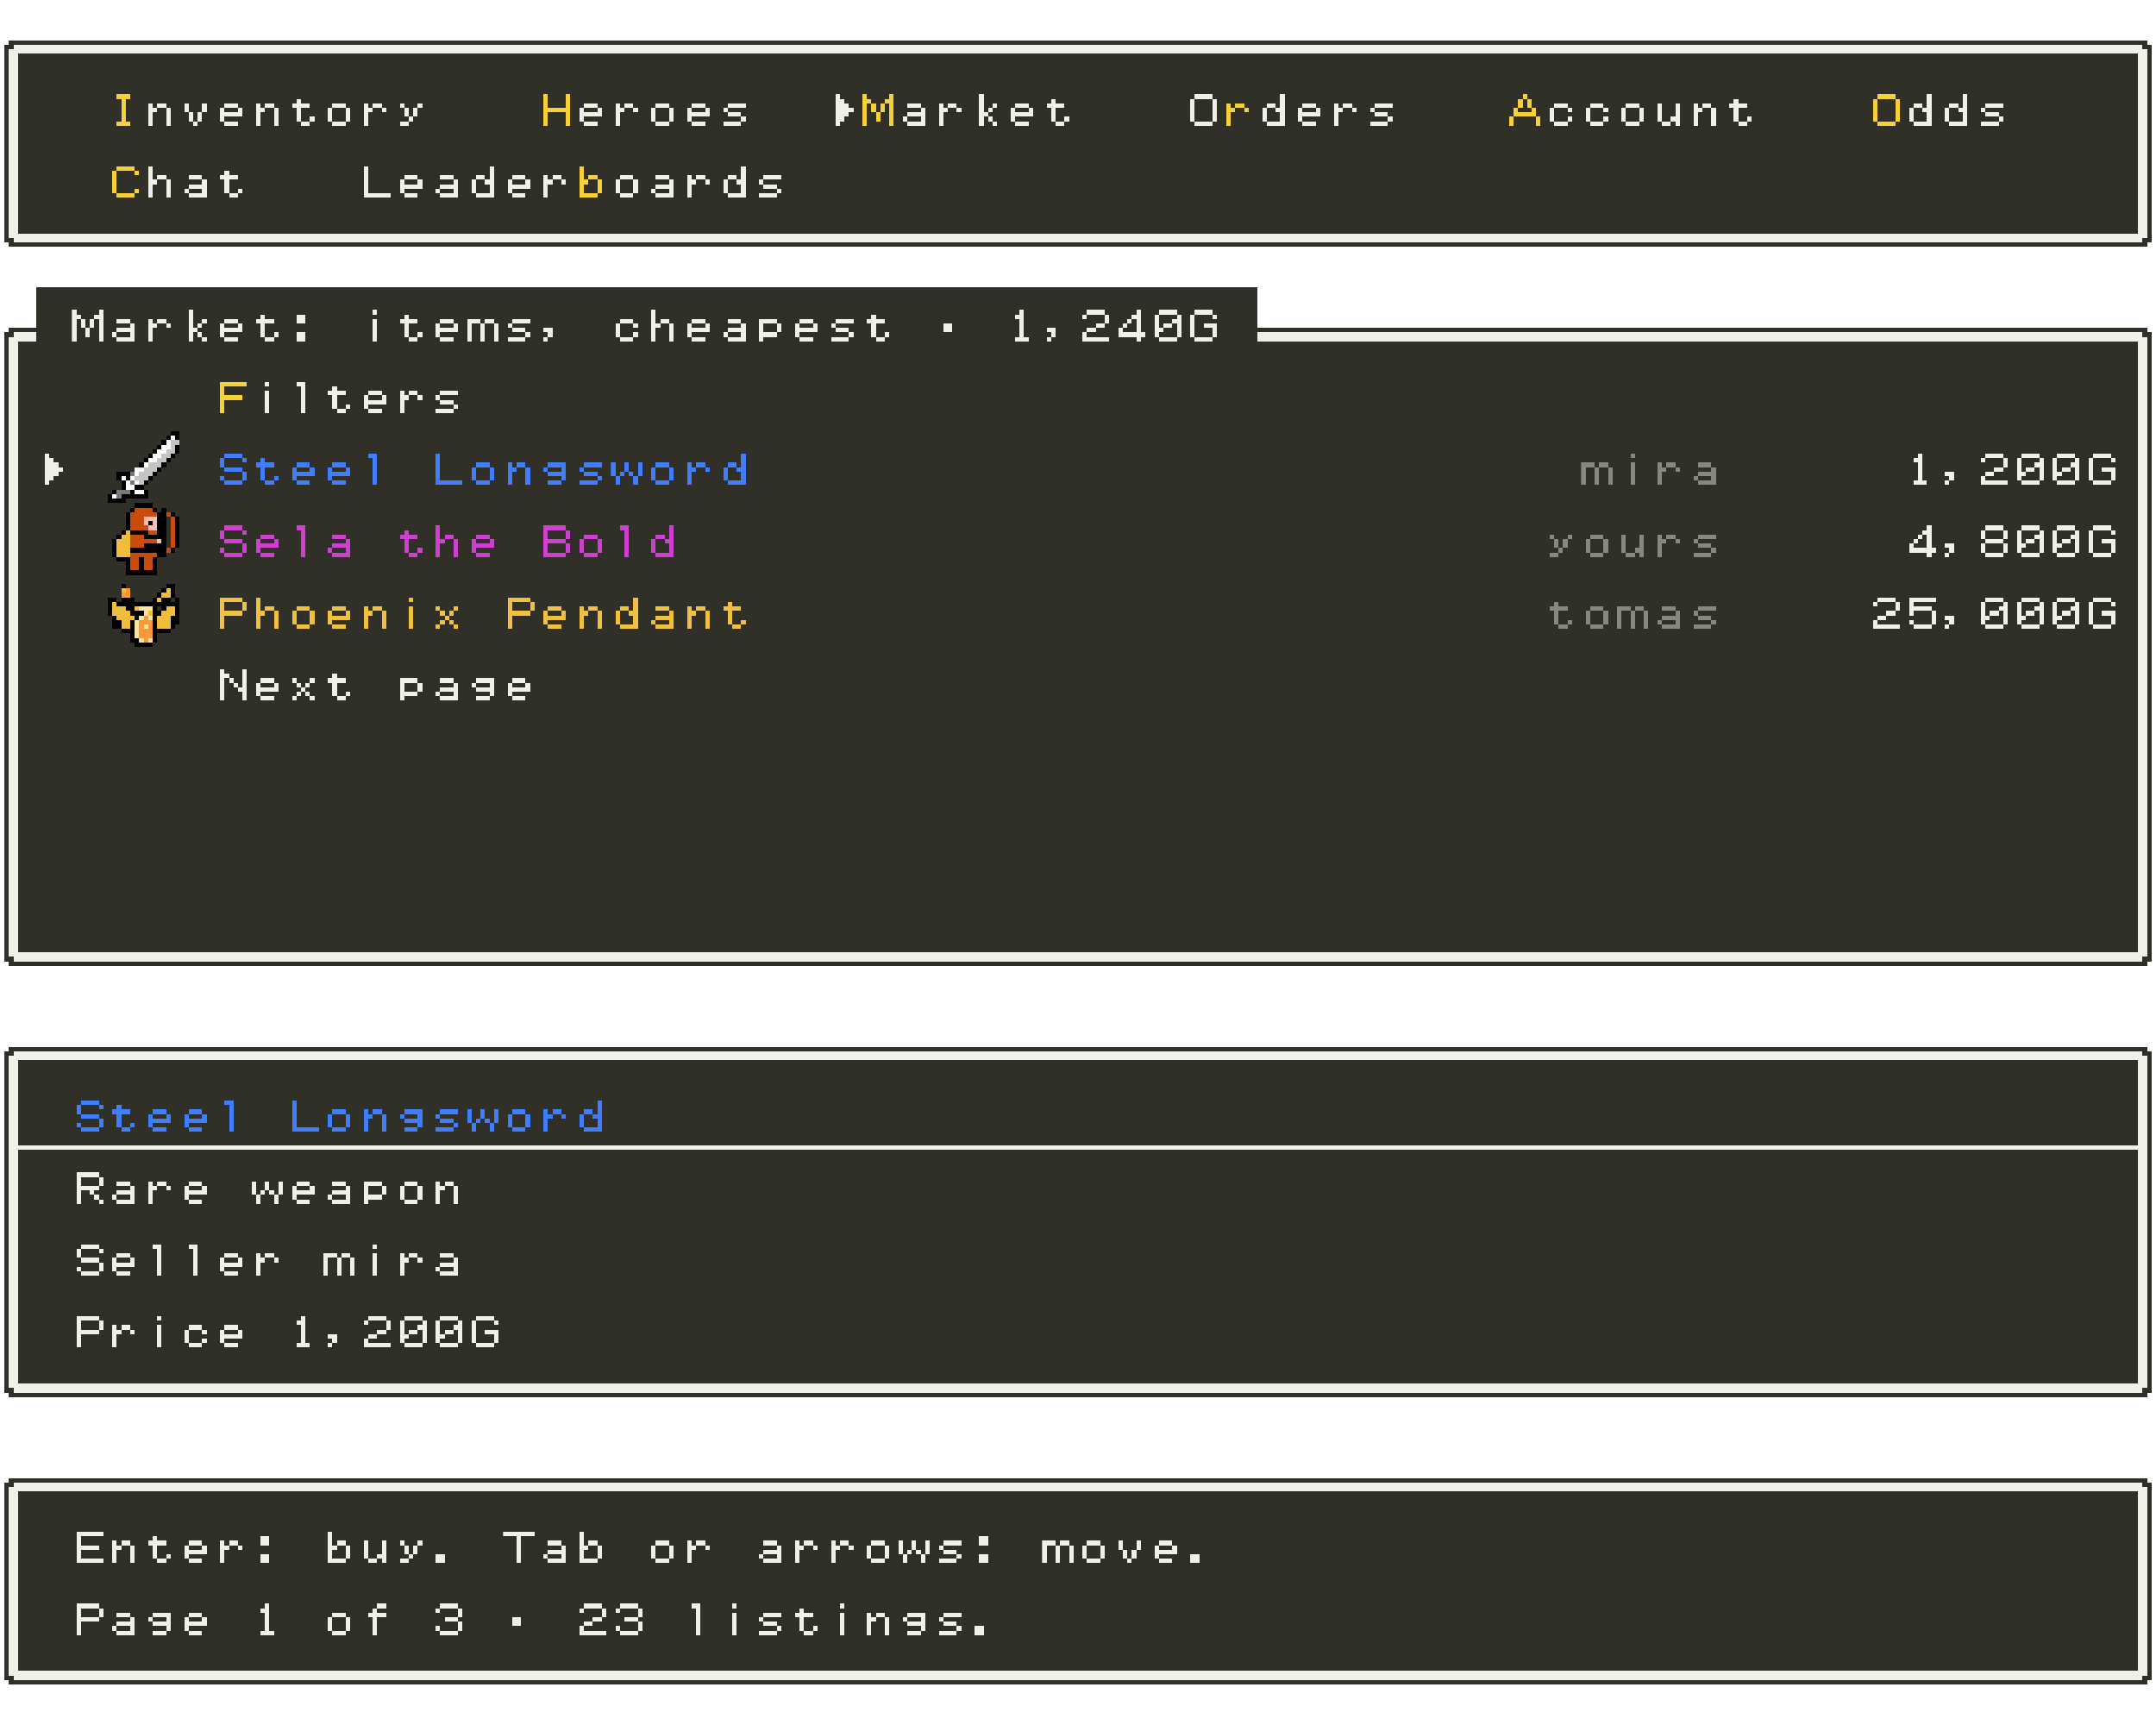
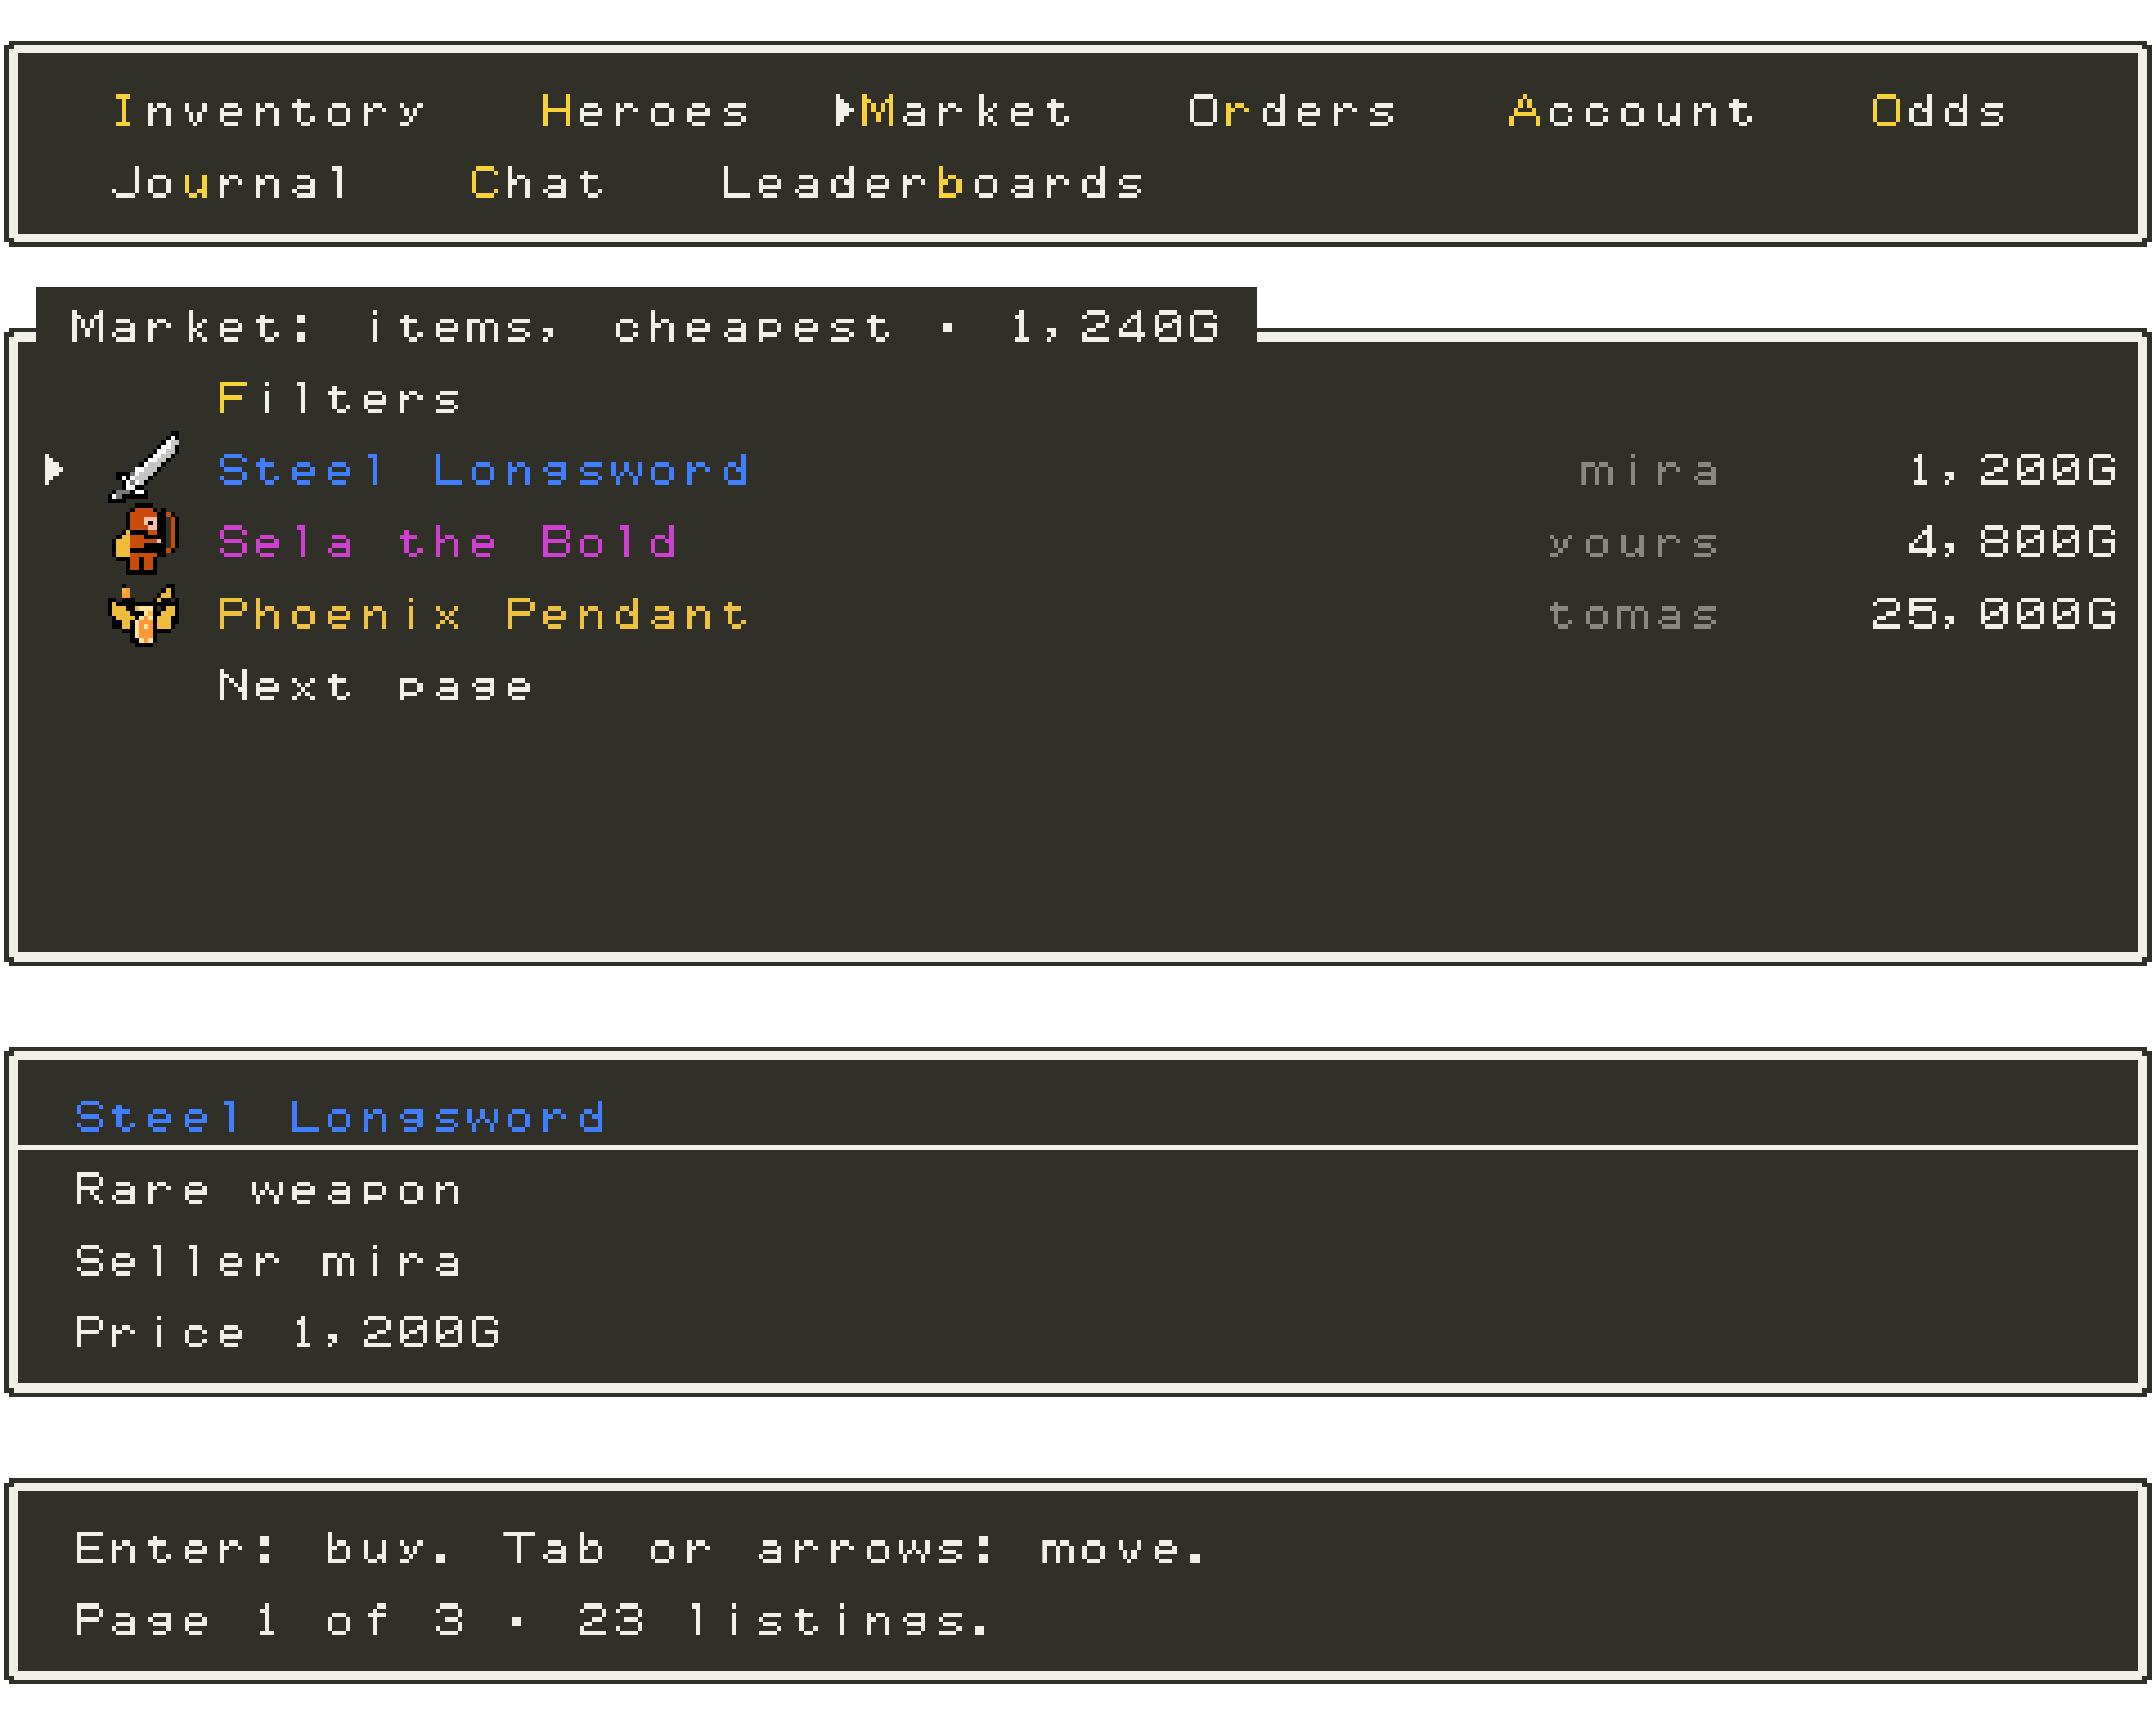
<svg xmlns="http://www.w3.org/2000/svg" viewBox="0 0 480 384" width="480" height="384" shape-rendering="crispEdges">
  <defs>
    <symbol id="g0">
      <path d="M2 5h3v1h-3zM3 6h1v1h-1zM3 7h1v1h-1zM3 8h1v1h-1zM3 9h1v1h-1zM3 10h1v1h-1zM2 11h3v1h-3z" />
    </symbol>
    <symbol id="g1">
      <path d="M1 7h1v1h-1zM3 7h2v1h-2zM1 8h2v1h-2zM5 8h1v1h-1zM1 9h1v1h-1zM5 9h1v1h-1zM1 10h1v1h-1zM5 10h1v1h-1zM1 11h1v1h-1zM5 11h1v1h-1z" />
    </symbol>
    <symbol id="g2">
      <path d="M1 7h1v1h-1zM5 7h1v1h-1zM1 8h1v1h-1zM5 8h1v1h-1zM2 9h1v1h-1zM4 9h1v1h-1zM2 10h1v1h-1zM4 10h1v1h-1zM3 11h1v1h-1z" />
    </symbol>
    <symbol id="g3">
      <path d="M2 7h3v1h-3zM1 8h1v1h-1zM5 8h1v1h-1zM1 9h5v1h-5zM1 10h1v1h-1zM2 11h3v1h-3z" />
    </symbol>
    <symbol id="g4">
      <path d="M2 6h1v1h-1zM1 7h4v1h-4zM2 8h1v1h-1zM2 9h1v1h-1zM2 10h1v1h-1zM5 10h1v1h-1zM3 11h2v1h-2z" />
    </symbol>
    <symbol id="g5">
      <path d="M2 7h3v1h-3zM1 8h1v1h-1zM5 8h1v1h-1zM1 9h1v1h-1zM5 9h1v1h-1zM1 10h1v1h-1zM5 10h1v1h-1zM2 11h3v1h-3z" />
    </symbol>
    <symbol id="g6">
      <path d="M1 7h1v1h-1zM3 7h2v1h-2zM1 8h2v1h-2zM5 8h1v1h-1zM1 9h1v1h-1zM1 10h1v1h-1zM1 11h1v1h-1z" />
    </symbol>
    <symbol id="g7">
      <path d="M1 7h1v1h-1zM5 7h1v1h-1zM2 8h1v1h-1zM4 8h1v1h-1zM2 9h1v1h-1zM4 9h1v1h-1zM3 10h1v1h-1zM1 11h2v1h-2z" />
    </symbol>
    <symbol id="g8">
      <path d="M1 5h1v1h-1zM6 5h1v1h-1zM1 6h1v1h-1zM6 6h1v1h-1zM1 7h1v1h-1zM6 7h1v1h-1zM1 8h6v1h-6zM1 9h1v1h-1zM6 9h1v1h-1zM1 10h1v1h-1zM6 10h1v1h-1zM1 11h1v1h-1zM6 11h1v1h-1z" />
    </symbol>
    <symbol id="g9">
      <path d="M2 7h4v1h-4zM1 8h1v1h-1zM2 9h3v1h-3zM5 10h1v1h-1zM1 11h4v1h-4z" />
    </symbol>
    <symbol id="g10">
      <path d="M2 5h1v1h-1zM2 6h2v1h-2zM2 7h3v1h-3zM2 8h4v1h-4zM2 9h3v1h-3zM2 10h2v1h-2zM2 11h1v1h-1z" />
    </symbol>
    <symbol id="g11">
      <path d="M0 5h1v1h-1zM6 5h1v1h-1zM0 6h2v1h-2zM5 6h2v1h-2zM0 7h1v1h-1zM2 7h1v1h-1zM4 7h1v1h-1zM6 7h1v1h-1zM0 8h1v1h-1zM2 8h1v1h-1zM4 8h1v1h-1zM6 8h1v1h-1zM0 9h1v1h-1zM3 9h1v1h-1zM6 9h1v1h-1zM0 10h1v1h-1zM3 10h1v1h-1zM6 10h1v1h-1zM0 11h1v1h-1zM6 11h1v1h-1z" />
    </symbol>
    <symbol id="g12">
      <path d="M2 7h3v1h-3zM5 8h1v1h-1zM2 9h4v1h-4zM1 10h1v1h-1zM5 10h1v1h-1zM2 11h4v1h-4z" />
    </symbol>
    <symbol id="g13">
      <path d="M2 5h1v1h-1zM2 6h1v1h-1zM2 7h1v1h-1zM5 7h1v1h-1zM2 8h1v1h-1zM4 8h1v1h-1zM2 9h2v1h-2zM2 10h1v1h-1zM4 10h1v1h-1zM2 11h1v1h-1zM5 11h1v1h-1z" />
    </symbol>
    <symbol id="g14">
      <path d="M2 5h4v1h-4zM1 6h1v1h-1zM6 6h1v1h-1zM1 7h1v1h-1zM6 7h1v1h-1zM1 8h1v1h-1zM6 8h1v1h-1zM1 9h1v1h-1zM6 9h1v1h-1zM1 10h1v1h-1zM6 10h1v1h-1zM2 11h4v1h-4z" />
    </symbol>
    <symbol id="g15">
      <path d="M5 5h1v1h-1zM5 6h1v1h-1zM2 7h2v1h-2zM5 7h1v1h-1zM1 8h1v1h-1zM4 8h2v1h-2zM1 9h1v1h-1zM5 9h1v1h-1zM1 10h1v1h-1zM5 10h1v1h-1zM2 11h4v1h-4z" />
    </symbol>
    <symbol id="g16">
      <path d="M3 5h1v1h-1zM2 6h1v1h-1zM4 6h1v1h-1zM2 7h1v1h-1zM4 7h1v1h-1zM1 8h1v1h-1zM5 8h1v1h-1zM1 9h5v1h-5zM0 10h1v1h-1zM6 10h1v1h-1zM0 11h1v1h-1zM6 11h1v1h-1z" />
    </symbol>
    <symbol id="g17">
      <path d="M2 7h3v1h-3zM1 8h1v1h-1zM5 8h1v1h-1zM1 9h1v1h-1zM1 10h1v1h-1zM5 10h1v1h-1zM2 11h3v1h-3z" />
    </symbol>
    <symbol id="g18">
      <path d="M1 7h1v1h-1zM5 7h1v1h-1zM1 8h1v1h-1zM5 8h1v1h-1zM1 9h1v1h-1zM5 9h1v1h-1zM1 10h1v1h-1zM4 10h2v1h-2zM2 11h2v1h-2zM5 11h1v1h-1z" />
    </symbol>
    <symbol id="g19">
+       <path d="M6 5h1v1h-1zM6 6h1v1h-1zM6 7h1v1h-1zM6 8h1v1h-1zM6 9h1v1h-1zM1 10h1v1h-1zM6 10h1v1h-1zM2 11h4v1h-4z" />
+     </symbol>
+     <symbol id="g20">
+       <path d="M2 5h2v1h-2zM3 6h1v1h-1zM3 7h1v1h-1zM3 8h1v1h-1zM3 9h1v1h-1zM3 10h1v1h-1zM3 11h1v1h-1z" />
+     </symbol>
+     <symbol id="g21">
      <path d="M2 5h4v1h-4zM1 6h1v1h-1zM6 6h1v1h-1zM1 7h1v1h-1zM1 8h1v1h-1zM1 9h1v1h-1zM1 10h1v1h-1zM6 10h1v1h-1zM2 11h4v1h-4z" />
    </symbol>
-     <symbol id="g20">
+     <symbol id="g22">
      <path d="M1 5h1v1h-1zM1 6h1v1h-1zM1 7h1v1h-1zM3 7h2v1h-2zM1 8h2v1h-2zM5 8h1v1h-1zM1 9h1v1h-1zM5 9h1v1h-1zM1 10h1v1h-1zM5 10h1v1h-1zM1 11h1v1h-1zM5 11h1v1h-1z" />
    </symbol>
-     <symbol id="g21">
+     <symbol id="g23">
      <path d="M1 5h1v1h-1zM1 6h1v1h-1zM1 7h1v1h-1zM1 8h1v1h-1zM1 9h1v1h-1zM1 10h1v1h-1zM1 11h6v1h-6z" />
    </symbol>
-     <symbol id="g22">
+     <symbol id="g24">
      <path d="M1 5h1v1h-1zM1 6h1v1h-1zM1 7h1v1h-1zM3 7h2v1h-2zM1 8h2v1h-2zM5 8h1v1h-1zM1 9h1v1h-1zM5 9h1v1h-1zM1 10h1v1h-1zM5 10h1v1h-1zM1 11h4v1h-4z" />
    </symbol>
-     <symbol id="g23">
+     <symbol id="g25">
      <path d="M2 6h2v1h-2zM2 7h2v1h-2zM2 10h2v1h-2zM2 11h2v1h-2z" />
    </symbol>
-     <symbol id="g24">
+     <symbol id="g26">
      <path d="M3 5h1v1h-1zM3 7h1v1h-1zM3 8h1v1h-1zM3 9h1v1h-1zM3 10h1v1h-1zM3 11h1v1h-1z" />
    </symbol>
-     <symbol id="g25">
+     <symbol id="g27">
      <path d="M0 7h3v1h-3zM4 7h2v1h-2zM0 8h1v1h-1zM3 8h1v1h-1zM6 8h1v1h-1zM0 9h1v1h-1zM3 9h1v1h-1zM6 9h1v1h-1zM0 10h1v1h-1zM3 10h1v1h-1zM6 10h1v1h-1zM0 11h1v1h-1zM3 11h1v1h-1zM6 11h1v1h-1z" />
    </symbol>
-     <symbol id="g26">
+     <symbol id="g28">
      <path d="M1 9h2v1h-2zM2 10h1v1h-1zM1 11h1v1h-1z" />
    </symbol>
-     <symbol id="g27">
+     <symbol id="g29">
      <path d="M1 7h4v1h-4zM1 8h1v1h-1zM5 8h1v1h-1zM1 9h1v1h-1zM5 9h1v1h-1zM1 10h4v1h-4zM1 11h1v1h-1z" />
    </symbol>
-     <symbol id="g28">
+     <symbol id="g30">
      <path d="M2 8h2v1h-2zM2 9h2v1h-2z" />
    </symbol>
-     <symbol id="g29">
+     <symbol id="g31">
      <path d="M3 5h1v1h-1zM2 6h2v1h-2zM3 7h1v1h-1zM3 8h1v1h-1zM3 9h1v1h-1zM3 10h1v1h-1zM2 11h3v1h-3z" />
    </symbol>
-     <symbol id="g30">
+     <symbol id="g32">
      <path d="M2 5h4v1h-4zM1 6h1v1h-1zM6 6h1v1h-1zM6 7h1v1h-1zM4 8h2v1h-2zM2 9h2v1h-2zM1 10h1v1h-1zM1 11h6v1h-6z" />
    </symbol>
-     <symbol id="g31">
+     <symbol id="g33">
      <path d="M5 5h1v1h-1zM4 6h2v1h-2zM3 7h1v1h-1zM5 7h1v1h-1zM2 8h1v1h-1zM5 8h1v1h-1zM1 9h1v1h-1zM5 9h1v1h-1zM1 10h6v1h-6zM5 11h1v1h-1z" />
    </symbol>
-     <symbol id="g32">
+     <symbol id="g34">
      <path d="M2 5h4v1h-4zM1 6h1v1h-1zM6 6h1v1h-1zM1 7h1v1h-1zM5 7h2v1h-2zM1 8h1v1h-1zM3 8h2v1h-2zM6 8h1v1h-1zM1 9h2v1h-2zM6 9h1v1h-1zM1 10h1v1h-1zM6 10h1v1h-1zM2 11h4v1h-4z" />
    </symbol>
-     <symbol id="g33">
+     <symbol id="g35">
      <path d="M2 5h4v1h-4zM1 6h1v1h-1zM6 6h1v1h-1zM1 7h1v1h-1zM1 8h1v1h-1zM4 8h3v1h-3zM1 9h1v1h-1zM6 9h1v1h-1zM1 10h1v1h-1zM6 10h1v1h-1zM2 11h4v1h-4z" />
    </symbol>
-     <symbol id="g34">
+     <symbol id="g36">
      <path d="M1 5h6v1h-6zM1 6h1v1h-1zM1 7h1v1h-1zM1 8h5v1h-5zM1 9h1v1h-1zM1 10h1v1h-1zM1 11h1v1h-1z" />
    </symbol>
-     <symbol id="g35">
-       <path d="M2 5h2v1h-2zM3 6h1v1h-1zM3 7h1v1h-1zM3 8h1v1h-1zM3 9h1v1h-1zM3 10h1v1h-1zM3 11h1v1h-1z" />
-     </symbol>
-     <symbol id="g36">
+     <symbol id="g37">
      <path d="M2 5h4v1h-4zM1 6h1v1h-1zM6 6h1v1h-1zM1 7h1v1h-1zM2 8h4v1h-4zM6 9h1v1h-1zM1 10h1v1h-1zM6 10h1v1h-1zM2 11h4v1h-4z" />
    </symbol>
-     <symbol id="g37">
+     <symbol id="g38">
      <path d="M2 7h4v1h-4zM1 8h1v1h-1zM5 8h1v1h-1zM2 9h4v1h-4zM5 10h1v1h-1zM2 11h3v1h-3z" />
    </symbol>
-     <symbol id="g38">
+     <symbol id="g39">
      <path d="M0 7h1v1h-1zM3 7h1v1h-1zM6 7h1v1h-1zM0 8h1v1h-1zM3 8h1v1h-1zM6 8h1v1h-1zM0 9h1v1h-1zM2 9h1v1h-1zM4 9h1v1h-1zM6 9h1v1h-1zM1 10h1v1h-1zM5 10h1v1h-1zM1 11h1v1h-1zM5 11h1v1h-1z" />
    </symbol>
-     <symbol id="g39">
+     <symbol id="g40">
      <path d="M1 5h5v1h-5zM1 6h1v1h-1zM6 6h1v1h-1zM1 7h1v1h-1zM6 7h1v1h-1zM1 8h5v1h-5zM1 9h1v1h-1zM6 9h1v1h-1zM1 10h1v1h-1zM6 10h1v1h-1zM1 11h5v1h-5z" />
    </symbol>
-     <symbol id="g40">
+     <symbol id="g41">
      <path d="M2 5h4v1h-4zM1 6h1v1h-1zM6 6h1v1h-1zM1 7h1v1h-1zM6 7h1v1h-1zM2 8h4v1h-4zM1 9h1v1h-1zM6 9h1v1h-1zM1 10h1v1h-1zM6 10h1v1h-1zM2 11h4v1h-4z" />
    </symbol>
-     <symbol id="g41">
+     <symbol id="g42">
      <path d="M1 5h5v1h-5zM1 6h1v1h-1zM6 6h1v1h-1zM1 7h1v1h-1zM6 7h1v1h-1zM1 8h5v1h-5zM1 9h1v1h-1zM1 10h1v1h-1zM1 11h1v1h-1z" />
    </symbol>
-     <symbol id="g42">
+     <symbol id="g43">
      <path d="M1 7h1v1h-1zM5 7h1v1h-1zM2 8h1v1h-1zM4 8h1v1h-1zM3 9h1v1h-1zM2 10h1v1h-1zM4 10h1v1h-1zM1 11h1v1h-1zM5 11h1v1h-1z" />
    </symbol>
-     <symbol id="g43">
+     <symbol id="g44">
      <path d="M1 5h6v1h-6zM1 6h1v1h-1zM1 7h5v1h-5zM1 8h1v1h-1zM6 8h1v1h-1zM6 9h1v1h-1zM1 10h1v1h-1zM6 10h1v1h-1zM2 11h4v1h-4z" />
    </symbol>
-     <symbol id="g44">
+     <symbol id="g45">
      <path d="M1 5h1v1h-1zM6 5h1v1h-1zM1 6h2v1h-2zM6 6h1v1h-1zM1 7h1v1h-1zM3 7h1v1h-1zM6 7h1v1h-1zM1 8h1v1h-1zM4 8h1v1h-1zM6 8h1v1h-1zM1 9h1v1h-1zM5 9h2v1h-2zM1 10h1v1h-1zM6 10h1v1h-1zM1 11h1v1h-1zM6 11h1v1h-1z" />
    </symbol>
-     <symbol id="g45">
+     <symbol id="g46">
      <path d="M1 5h5v1h-5zM1 6h1v1h-1zM6 6h1v1h-1zM1 7h1v1h-1zM6 7h1v1h-1zM1 8h5v1h-5zM1 9h1v1h-1zM4 9h1v1h-1zM1 10h1v1h-1zM5 10h1v1h-1zM1 11h1v1h-1zM6 11h1v1h-1z" />
    </symbol>
-     <symbol id="g46">
+     <symbol id="g47">
      <path d="M1 5h6v1h-6zM1 6h1v1h-1zM1 7h1v1h-1zM1 8h5v1h-5zM1 9h1v1h-1zM1 10h1v1h-1zM1 11h6v1h-6z" />
    </symbol>
-     <symbol id="g47">
+     <symbol id="g48">
      <path d="M1 10h2v1h-2zM1 11h2v1h-2z" />
    </symbol>
-     <symbol id="g48">
+     <symbol id="g49">
      <path d="M0 5h7v1h-7zM3 6h1v1h-1zM3 7h1v1h-1zM3 8h1v1h-1zM3 9h1v1h-1zM3 10h1v1h-1zM3 11h1v1h-1z" />
    </symbol>
-     <symbol id="g49">
+     <symbol id="g50">
      <path d="M4 5h2v1h-2zM3 6h1v1h-1zM2 7h4v1h-4zM3 8h1v1h-1zM3 9h1v1h-1zM3 10h1v1h-1zM3 11h1v1h-1z" />
    </symbol>
-     <symbol id="g50">
+     <symbol id="g51">
      <path d="M2 5h4v1h-4zM1 6h1v1h-1zM6 6h1v1h-1zM6 7h1v1h-1zM3 8h3v1h-3zM6 9h1v1h-1zM1 10h1v1h-1zM6 10h1v1h-1zM2 11h4v1h-4z" />
    </symbol>
  </defs>
  <g id="w-tab">
    <path fill="#303028" d="M2 9H478V10H479V54H478V55H2V54H1V10H2Z" />
    <g fill="#f0f0e8">
      <rect x="3" y="10" width="474" height="1" />
      <rect x="2" y="11" width="476" height="1" />
      <rect x="2" y="52" width="476" height="1" />
      <rect x="3" y="53" width="474" height="1" />
      <rect x="2" y="12" width="2" height="40" />
      <rect x="476" y="12" width="2" height="40" />
    </g>
    <use href="#g10" x="184" y="16" fill="#f0f0e8" />
    <use href="#g0" x="24" y="16" fill="#f8d038" />
    <use href="#g1" x="32" y="16" fill="#f0f0e8" />
    <use href="#g2" x="40" y="16" fill="#f0f0e8" />
    <use href="#g3" x="48" y="16" fill="#f0f0e8" />
    <use href="#g1" x="56" y="16" fill="#f0f0e8" />
    <use href="#g4" x="64" y="16" fill="#f0f0e8" />
    <use href="#g5" x="72" y="16" fill="#f0f0e8" />
    <use href="#g6" x="80" y="16" fill="#f0f0e8" />
    <use href="#g7" x="88" y="16" fill="#f0f0e8" />
    <use href="#g8" x="120" y="16" fill="#f8d038" />
    <use href="#g3" x="128" y="16" fill="#f0f0e8" />
    <use href="#g6" x="136" y="16" fill="#f0f0e8" />
    <use href="#g5" x="144" y="16" fill="#f0f0e8" />
    <use href="#g3" x="152" y="16" fill="#f0f0e8" />
    <use href="#g9" x="160" y="16" fill="#f0f0e8" />
    <use href="#g11" x="192" y="16" fill="#f8d038" />
    <use href="#g12" x="200" y="16" fill="#f0f0e8" />
    <use href="#g6" x="208" y="16" fill="#f0f0e8" />
    <use href="#g13" x="216" y="16" fill="#f0f0e8" />
    <use href="#g3" x="224" y="16" fill="#f0f0e8" />
    <use href="#g4" x="232" y="16" fill="#f0f0e8" />
    <use href="#g14" x="264" y="16" fill="#f0f0e8" />
    <use href="#g6" x="272" y="16" fill="#f8d038" />
    <use href="#g15" x="280" y="16" fill="#f0f0e8" />
    <use href="#g3" x="288" y="16" fill="#f0f0e8" />
    <use href="#g6" x="296" y="16" fill="#f0f0e8" />
    <use href="#g9" x="304" y="16" fill="#f0f0e8" />
    <use href="#g16" x="336" y="16" fill="#f8d038" />
    <use href="#g17" x="344" y="16" fill="#f0f0e8" />
    <use href="#g17" x="352" y="16" fill="#f0f0e8" />
    <use href="#g5" x="360" y="16" fill="#f0f0e8" />
    <use href="#g18" x="368" y="16" fill="#f0f0e8" />
    <use href="#g1" x="376" y="16" fill="#f0f0e8" />
    <use href="#g4" x="384" y="16" fill="#f0f0e8" />
    <use href="#g14" x="416" y="16" fill="#f8d038" />
    <use href="#g15" x="424" y="16" fill="#f0f0e8" />
    <use href="#g15" x="432" y="16" fill="#f0f0e8" />
    <use href="#g9" x="440" y="16" fill="#f0f0e8" />
-     <use href="#g19" x="24" y="32" fill="#f8d038" />
-     <use href="#g20" x="32" y="32" fill="#f0f0e8" />
-     <use href="#g12" x="40" y="32" fill="#f0f0e8" />
-     <use href="#g4" x="48" y="32" fill="#f0f0e8" />
-     <use href="#g21" x="80" y="32" fill="#f0f0e8" />
-     <use href="#g3" x="88" y="32" fill="#f0f0e8" />
-     <use href="#g12" x="96" y="32" fill="#f0f0e8" />
-     <use href="#g15" x="104" y="32" fill="#f0f0e8" />
-     <use href="#g3" x="112" y="32" fill="#f0f0e8" />
-     <use href="#g6" x="120" y="32" fill="#f0f0e8" />
-     <use href="#g22" x="128" y="32" fill="#f8d038" />
-     <use href="#g5" x="136" y="32" fill="#f0f0e8" />
-     <use href="#g12" x="144" y="32" fill="#f0f0e8" />
-     <use href="#g6" x="152" y="32" fill="#f0f0e8" />
-     <use href="#g15" x="160" y="32" fill="#f0f0e8" />
-     <use href="#g9" x="168" y="32" fill="#f0f0e8" />
+     <use href="#g19" x="24" y="32" fill="#f0f0e8" />
+     <use href="#g5" x="32" y="32" fill="#f0f0e8" />
+     <use href="#g18" x="40" y="32" fill="#f8d038" />
+     <use href="#g6" x="48" y="32" fill="#f0f0e8" />
+     <use href="#g1" x="56" y="32" fill="#f0f0e8" />
+     <use href="#g12" x="64" y="32" fill="#f0f0e8" />
+     <use href="#g20" x="72" y="32" fill="#f0f0e8" />
+     <use href="#g21" x="104" y="32" fill="#f8d038" />
+     <use href="#g22" x="112" y="32" fill="#f0f0e8" />
+     <use href="#g12" x="120" y="32" fill="#f0f0e8" />
+     <use href="#g4" x="128" y="32" fill="#f0f0e8" />
+     <use href="#g23" x="160" y="32" fill="#f0f0e8" />
+     <use href="#g3" x="168" y="32" fill="#f0f0e8" />
+     <use href="#g12" x="176" y="32" fill="#f0f0e8" />
+     <use href="#g15" x="184" y="32" fill="#f0f0e8" />
+     <use href="#g3" x="192" y="32" fill="#f0f0e8" />
+     <use href="#g6" x="200" y="32" fill="#f0f0e8" />
+     <use href="#g24" x="208" y="32" fill="#f8d038" />
+     <use href="#g5" x="216" y="32" fill="#f0f0e8" />
+     <use href="#g12" x="224" y="32" fill="#f0f0e8" />
+     <use href="#g6" x="232" y="32" fill="#f0f0e8" />
+     <use href="#g15" x="240" y="32" fill="#f0f0e8" />
+     <use href="#g9" x="248" y="32" fill="#f0f0e8" />
  </g>
  <g id="w-list" transform="translate(0 64)">
    <path fill="#303028" d="M2 9H478V10H479V150H478V151H2V150H1V10H2Z" />
    <g fill="#f0f0e8">
      <rect x="3" y="10" width="474" height="1" />
      <rect x="2" y="11" width="476" height="1" />
      <rect x="2" y="148" width="476" height="1" />
      <rect x="3" y="149" width="474" height="1" />
      <rect x="2" y="12" width="2" height="136" />
      <rect x="476" y="12" width="2" height="136" />
    </g>
    <rect x="8" y="0" width="272" height="16" fill="#303028" />
    <use href="#g11" x="16" y="0" fill="#f0f0e8" />
    <use href="#g12" x="24" y="0" fill="#f0f0e8" />
    <use href="#g6" x="32" y="0" fill="#f0f0e8" />
    <use href="#g13" x="40" y="0" fill="#f0f0e8" />
    <use href="#g3" x="48" y="0" fill="#f0f0e8" />
    <use href="#g4" x="56" y="0" fill="#f0f0e8" />
-     <use href="#g23" x="64" y="0" fill="#f0f0e8" />
-     <use href="#g24" x="80" y="0" fill="#f0f0e8" />
+     <use href="#g25" x="64" y="0" fill="#f0f0e8" />
+     <use href="#g26" x="80" y="0" fill="#f0f0e8" />
    <use href="#g4" x="88" y="0" fill="#f0f0e8" />
    <use href="#g3" x="96" y="0" fill="#f0f0e8" />
-     <use href="#g25" x="104" y="0" fill="#f0f0e8" />
+     <use href="#g27" x="104" y="0" fill="#f0f0e8" />
    <use href="#g9" x="112" y="0" fill="#f0f0e8" />
-     <use href="#g26" x="120" y="0" fill="#f0f0e8" />
+     <use href="#g28" x="120" y="0" fill="#f0f0e8" />
    <use href="#g17" x="136" y="0" fill="#f0f0e8" />
-     <use href="#g20" x="144" y="0" fill="#f0f0e8" />
+     <use href="#g22" x="144" y="0" fill="#f0f0e8" />
    <use href="#g3" x="152" y="0" fill="#f0f0e8" />
    <use href="#g12" x="160" y="0" fill="#f0f0e8" />
-     <use href="#g27" x="168" y="0" fill="#f0f0e8" />
+     <use href="#g29" x="168" y="0" fill="#f0f0e8" />
    <use href="#g3" x="176" y="0" fill="#f0f0e8" />
    <use href="#g9" x="184" y="0" fill="#f0f0e8" />
    <use href="#g4" x="192" y="0" fill="#f0f0e8" />
-     <use href="#g28" x="208" y="0" fill="#f0f0e8" />
-     <use href="#g29" x="224" y="0" fill="#f0f0e8" />
-     <use href="#g26" x="232" y="0" fill="#f0f0e8" />
-     <use href="#g30" x="240" y="0" fill="#f0f0e8" />
-     <use href="#g31" x="248" y="0" fill="#f0f0e8" />
-     <use href="#g32" x="256" y="0" fill="#f0f0e8" />
-     <use href="#g33" x="264" y="0" fill="#f0f0e8" />
-     <use href="#g34" x="48" y="16" fill="#f8d038" />
-     <use href="#g24" x="56" y="16" fill="#f0f0e8" />
-     <use href="#g35" x="64" y="16" fill="#f0f0e8" />
+     <use href="#g30" x="208" y="0" fill="#f0f0e8" />
+     <use href="#g31" x="224" y="0" fill="#f0f0e8" />
+     <use href="#g28" x="232" y="0" fill="#f0f0e8" />
+     <use href="#g32" x="240" y="0" fill="#f0f0e8" />
+     <use href="#g33" x="248" y="0" fill="#f0f0e8" />
+     <use href="#g34" x="256" y="0" fill="#f0f0e8" />
+     <use href="#g35" x="264" y="0" fill="#f0f0e8" />
+     <use href="#g36" x="48" y="16" fill="#f8d038" />
+     <use href="#g26" x="56" y="16" fill="#f0f0e8" />
+     <use href="#g20" x="64" y="16" fill="#f0f0e8" />
    <use href="#g4" x="72" y="16" fill="#f0f0e8" />
    <use href="#g3" x="80" y="16" fill="#f0f0e8" />
    <use href="#g6" x="88" y="16" fill="#f0f0e8" />
    <use href="#g9" x="96" y="16" fill="#f0f0e8" />
    <use href="#g10" x="8" y="32" fill="#f0f0e8" />
    <g transform="translate(24 32)">
      <path fill="#000000" d="M14 0h2v1h-2zM13 1h1v1h-1zM15 1h1v1h-1zM12 2h1v1h-1zM11 3h1v1h-1zM15 3h1v1h-1zM10 4h1v1h-1zM15 4h1v1h-1zM9 5h1v1h-1zM14 5h1v1h-1zM8 6h1v1h-1zM13 6h1v1h-1zM7 7h1v1h-1zM12 7h1v1h-1zM11 8h1v1h-1zM2 9h3v1h-3zM10 9h1v1h-1zM2 10h1v1h-1zM4 10h1v1h-1zM9 10h1v1h-1zM3 11h1v1h-1zM8 11h1v1h-1zM3 12h1v1h-1zM6 12h2v1h-2zM1 13h1v1h-1zM5 13h1v1h-1zM8 13h1v1h-1zM0 14h1v1h-1zM3 14h6v1h-6zM0 15h4v1h-4z" />
      <path fill="#787878" d="M5 9h1v1h-1zM5 11h1v1h-1zM2 13h3v1h-3zM2 14h1v1h-1z" />
      <path fill="#c4c4c4" d="M14 2h2v1h-2zM14 3h1v1h-1zM13 4h2v1h-2zM12 5h2v1h-2zM11 6h2v1h-2zM9 7h3v1h-3zM8 8h3v1h-3zM7 9h3v1h-3zM6 10h3v1h-3zM7 11h1v1h-1z" />
      <path fill="#fcfcfc" d="M14 1h1v1h-1zM13 2h1v1h-1zM12 3h2v1h-2zM11 4h2v1h-2zM10 5h2v1h-2zM9 6h2v1h-2zM8 7h1v1h-1zM6 8h2v1h-2zM6 9h1v1h-1zM3 10h1v1h-1zM5 10h1v1h-1zM4 11h1v1h-1zM6 11h1v1h-1zM4 12h2v1h-2zM6 13h2v1h-2zM1 14h1v1h-1z" />
    </g>
-     <use href="#g36" x="48" y="32" fill="#3f7fff" />
+     <use href="#g37" x="48" y="32" fill="#3f7fff" />
    <use href="#g4" x="56" y="32" fill="#3f7fff" />
    <use href="#g3" x="64" y="32" fill="#3f7fff" />
    <use href="#g3" x="72" y="32" fill="#3f7fff" />
-     <use href="#g35" x="80" y="32" fill="#3f7fff" />
-     <use href="#g21" x="96" y="32" fill="#3f7fff" />
+     <use href="#g20" x="80" y="32" fill="#3f7fff" />
+     <use href="#g23" x="96" y="32" fill="#3f7fff" />
    <use href="#g5" x="104" y="32" fill="#3f7fff" />
    <use href="#g1" x="112" y="32" fill="#3f7fff" />
-     <use href="#g37" x="120" y="32" fill="#3f7fff" />
+     <use href="#g38" x="120" y="32" fill="#3f7fff" />
    <use href="#g9" x="128" y="32" fill="#3f7fff" />
-     <use href="#g38" x="136" y="32" fill="#3f7fff" />
+     <use href="#g39" x="136" y="32" fill="#3f7fff" />
    <use href="#g5" x="144" y="32" fill="#3f7fff" />
    <use href="#g6" x="152" y="32" fill="#3f7fff" />
    <use href="#g15" x="160" y="32" fill="#3f7fff" />
-     <use href="#g25" x="352" y="32" fill="#888880" />
-     <use href="#g24" x="360" y="32" fill="#888880" />
+     <use href="#g27" x="352" y="32" fill="#888880" />
+     <use href="#g26" x="360" y="32" fill="#888880" />
    <use href="#g6" x="368" y="32" fill="#888880" />
    <use href="#g12" x="376" y="32" fill="#888880" />
-     <use href="#g29" x="424" y="32" fill="#f0f0e8" />
-     <use href="#g26" x="432" y="32" fill="#f0f0e8" />
-     <use href="#g30" x="440" y="32" fill="#f0f0e8" />
-     <use href="#g32" x="448" y="32" fill="#f0f0e8" />
-     <use href="#g32" x="456" y="32" fill="#f0f0e8" />
-     <use href="#g33" x="464" y="32" fill="#f0f0e8" />
+     <use href="#g31" x="424" y="32" fill="#f0f0e8" />
+     <use href="#g28" x="432" y="32" fill="#f0f0e8" />
+     <use href="#g32" x="440" y="32" fill="#f0f0e8" />
+     <use href="#g34" x="448" y="32" fill="#f0f0e8" />
+     <use href="#g34" x="456" y="32" fill="#f0f0e8" />
+     <use href="#g35" x="464" y="32" fill="#f0f0e8" />
    <g transform="translate(24 48)">
      <path fill="#000000" d="M6 0h4v1h-4zM5 1h1v1h-1zM10 1h1v1h-1zM12 1h1v1h-1zM4 2h1v1h-1zM11 2h2v1h-2zM14 2h1v1h-1zM4 3h1v1h-1zM11 3h2v1h-2zM15 3h1v1h-1zM4 4h1v1h-1zM9 4h1v1h-1zM11 4h2v1h-2zM15 4h1v1h-1zM4 5h1v1h-1zM11 5h2v1h-2zM15 5h1v1h-1zM3 6h1v1h-1zM5 6h4v1h-4zM11 6h2v1h-2zM15 6h1v1h-1zM2 7h1v1h-1zM8 7h5v1h-5zM15 7h1v1h-1zM1 8h1v1h-1zM12 8h1v1h-1zM15 8h1v1h-1zM1 9h1v1h-1zM8 9h5v1h-5zM15 9h1v1h-1zM1 10h1v1h-1zM5 10h8v1h-8zM14 10h1v1h-1zM1 11h1v1h-1zM11 11h2v1h-2zM2 12h3v1h-3zM7 12h1v1h-1zM10 12h1v1h-1zM4 13h1v1h-1zM7 13h1v1h-1zM10 13h1v1h-1zM4 14h1v1h-1zM7 14h1v1h-1zM10 14h1v1h-1zM4 15h7v1h-7z" />
      <path fill="#c84c0c" d="M6 1h4v1h-4zM5 2h6v1h-6zM13 2h1v1h-1zM5 3h3v1h-3zM14 3h1v1h-1zM5 4h3v1h-3zM14 4h1v1h-1zM5 5h4v1h-4zM14 5h1v1h-1zM9 6h2v1h-2zM14 6h1v1h-1zM5 7h3v1h-3zM14 7h1v1h-1zM5 8h6v1h-6zM14 8h1v1h-1zM5 9h3v1h-3zM14 9h1v1h-1zM13 10h1v1h-1zM5 11h6v1h-6zM5 12h2v1h-2zM8 12h2v1h-2zM5 13h2v1h-2zM8 13h2v1h-2zM5 14h2v1h-2zM8 14h2v1h-2z" />
      <path fill="#f0bc3c" d="M4 6h1v1h-1zM3 7h2v1h-2zM2 8h3v1h-3zM2 9h3v1h-3zM2 10h3v1h-3zM2 11h3v1h-3z" />
      <path fill="#fcbcb0" d="M8 3h3v1h-3zM8 4h1v1h-1zM10 4h1v1h-1zM9 5h2v1h-2zM11 8h1v1h-1z" />
    </g>
-     <use href="#g36" x="48" y="48" fill="#d040d0" />
+     <use href="#g37" x="48" y="48" fill="#d040d0" />
    <use href="#g3" x="56" y="48" fill="#d040d0" />
-     <use href="#g35" x="64" y="48" fill="#d040d0" />
+     <use href="#g20" x="64" y="48" fill="#d040d0" />
    <use href="#g12" x="72" y="48" fill="#d040d0" />
    <use href="#g4" x="88" y="48" fill="#d040d0" />
-     <use href="#g20" x="96" y="48" fill="#d040d0" />
+     <use href="#g22" x="96" y="48" fill="#d040d0" />
    <use href="#g3" x="104" y="48" fill="#d040d0" />
-     <use href="#g39" x="120" y="48" fill="#d040d0" />
+     <use href="#g40" x="120" y="48" fill="#d040d0" />
    <use href="#g5" x="128" y="48" fill="#d040d0" />
-     <use href="#g35" x="136" y="48" fill="#d040d0" />
+     <use href="#g20" x="136" y="48" fill="#d040d0" />
    <use href="#g15" x="144" y="48" fill="#d040d0" />
    <use href="#g7" x="344" y="48" fill="#888880" />
    <use href="#g5" x="352" y="48" fill="#888880" />
    <use href="#g18" x="360" y="48" fill="#888880" />
    <use href="#g6" x="368" y="48" fill="#888880" />
    <use href="#g9" x="376" y="48" fill="#888880" />
-     <use href="#g31" x="424" y="48" fill="#f0f0e8" />
-     <use href="#g26" x="432" y="48" fill="#f0f0e8" />
-     <use href="#g40" x="440" y="48" fill="#f0f0e8" />
-     <use href="#g32" x="448" y="48" fill="#f0f0e8" />
-     <use href="#g32" x="456" y="48" fill="#f0f0e8" />
-     <use href="#g33" x="464" y="48" fill="#f0f0e8" />
+     <use href="#g33" x="424" y="48" fill="#f0f0e8" />
+     <use href="#g28" x="432" y="48" fill="#f0f0e8" />
+     <use href="#g41" x="440" y="48" fill="#f0f0e8" />
+     <use href="#g34" x="448" y="48" fill="#f0f0e8" />
+     <use href="#g34" x="456" y="48" fill="#f0f0e8" />
+     <use href="#g35" x="464" y="48" fill="#f0f0e8" />
    <g transform="translate(24 64)">
      <path fill="#000000" d="M3 2h1v1h-1zM13 2h2v1h-2zM12 3h1v1h-1zM14 3h1v1h-1zM11 4h1v1h-1zM14 4h1v1h-1zM0 5h2v1h-2zM3 5h3v1h-3zM10 5h1v1h-1zM12 5h2v1h-2zM15 5h1v1h-1zM0 6h1v1h-1zM2 6h14v1h-14zM0 7h1v1h-1zM4 7h2v1h-2zM10 7h1v1h-1zM12 7h1v1h-1zM15 7h1v1h-1zM0 8h1v1h-1zM5 8h3v1h-3zM10 8h2v1h-2zM15 8h1v1h-1zM1 9h1v1h-1zM6 9h1v1h-1zM10 9h1v1h-1zM14 9h2v1h-2zM1 10h2v1h-2zM5 10h1v1h-1zM10 10h1v1h-1zM14 10h2v1h-2zM1 11h2v1h-2zM5 11h1v1h-1zM10 11h1v1h-1zM14 11h1v1h-1zM3 12h3v1h-3zM10 12h4v1h-4zM5 13h1v1h-1zM10 13h1v1h-1zM5 14h2v1h-2zM10 14h1v1h-1zM6 15h4v1h-4z" />
      <path fill="#f0bc3c" d="M3 3h1v1h-1zM13 3h1v1h-1zM12 4h2v1h-2zM11 5h1v1h-1zM1 6h1v1h-1zM1 7h3v1h-3zM6 7h1v1h-1zM13 7h2v1h-2zM1 8h4v1h-4zM9 8h1v1h-1zM12 8h3v1h-3zM2 9h4v1h-4zM11 9h3v1h-3zM3 10h2v1h-2zM11 10h3v1h-3zM3 11h2v1h-2zM11 11h3v1h-3z" />
      <path fill="#fc9838" d="M4 3h1v1h-1zM3 4h2v1h-2zM8 9h1v1h-1zM7 10h3v1h-3zM7 11h1v1h-1zM9 11h1v1h-1zM7 12h3v1h-3zM7 13h3v1h-3zM8 14h1v1h-1z" />
      <path fill="#fce4a0" d="M7 7h3v1h-3zM8 8h1v1h-1zM7 9h1v1h-1zM9 9h1v1h-1zM6 10h1v1h-1zM6 11h1v1h-1zM8 11h1v1h-1zM6 12h1v1h-1zM6 13h1v1h-1zM7 14h1v1h-1zM9 14h1v1h-1z" />
    </g>
-     <use href="#g41" x="48" y="64" fill="#f0c040" />
-     <use href="#g20" x="56" y="64" fill="#f0c040" />
+     <use href="#g42" x="48" y="64" fill="#f0c040" />
+     <use href="#g22" x="56" y="64" fill="#f0c040" />
    <use href="#g5" x="64" y="64" fill="#f0c040" />
    <use href="#g3" x="72" y="64" fill="#f0c040" />
    <use href="#g1" x="80" y="64" fill="#f0c040" />
-     <use href="#g24" x="88" y="64" fill="#f0c040" />
-     <use href="#g42" x="96" y="64" fill="#f0c040" />
-     <use href="#g41" x="112" y="64" fill="#f0c040" />
+     <use href="#g26" x="88" y="64" fill="#f0c040" />
+     <use href="#g43" x="96" y="64" fill="#f0c040" />
+     <use href="#g42" x="112" y="64" fill="#f0c040" />
    <use href="#g3" x="120" y="64" fill="#f0c040" />
    <use href="#g1" x="128" y="64" fill="#f0c040" />
    <use href="#g15" x="136" y="64" fill="#f0c040" />
    <use href="#g12" x="144" y="64" fill="#f0c040" />
    <use href="#g1" x="152" y="64" fill="#f0c040" />
    <use href="#g4" x="160" y="64" fill="#f0c040" />
    <use href="#g4" x="344" y="64" fill="#888880" />
    <use href="#g5" x="352" y="64" fill="#888880" />
-     <use href="#g25" x="360" y="64" fill="#888880" />
+     <use href="#g27" x="360" y="64" fill="#888880" />
    <use href="#g12" x="368" y="64" fill="#888880" />
    <use href="#g9" x="376" y="64" fill="#888880" />
-     <use href="#g30" x="416" y="64" fill="#f0f0e8" />
-     <use href="#g43" x="424" y="64" fill="#f0f0e8" />
-     <use href="#g26" x="432" y="64" fill="#f0f0e8" />
-     <use href="#g32" x="440" y="64" fill="#f0f0e8" />
-     <use href="#g32" x="448" y="64" fill="#f0f0e8" />
-     <use href="#g32" x="456" y="64" fill="#f0f0e8" />
-     <use href="#g33" x="464" y="64" fill="#f0f0e8" />
-     <use href="#g44" x="48" y="80" fill="#f0f0e8" />
+     <use href="#g32" x="416" y="64" fill="#f0f0e8" />
+     <use href="#g44" x="424" y="64" fill="#f0f0e8" />
+     <use href="#g28" x="432" y="64" fill="#f0f0e8" />
+     <use href="#g34" x="440" y="64" fill="#f0f0e8" />
+     <use href="#g34" x="448" y="64" fill="#f0f0e8" />
+     <use href="#g34" x="456" y="64" fill="#f0f0e8" />
+     <use href="#g35" x="464" y="64" fill="#f0f0e8" />
+     <use href="#g45" x="48" y="80" fill="#f0f0e8" />
    <use href="#g3" x="56" y="80" fill="#f0f0e8" />
-     <use href="#g42" x="64" y="80" fill="#f0f0e8" />
+     <use href="#g43" x="64" y="80" fill="#f0f0e8" />
    <use href="#g4" x="72" y="80" fill="#f0f0e8" />
-     <use href="#g27" x="88" y="80" fill="#f0f0e8" />
+     <use href="#g29" x="88" y="80" fill="#f0f0e8" />
    <use href="#g12" x="96" y="80" fill="#f0f0e8" />
-     <use href="#g37" x="104" y="80" fill="#f0f0e8" />
+     <use href="#g38" x="104" y="80" fill="#f0f0e8" />
    <use href="#g3" x="112" y="80" fill="#f0f0e8" />
  </g>
  <g id="w-detail" transform="translate(0 224)">
    <path fill="#303028" d="M2 9H478V10H479V86H478V87H2V86H1V10H2Z" />
    <g fill="#f0f0e8">
      <rect x="3" y="10" width="474" height="1" />
      <rect x="2" y="11" width="476" height="1" />
      <rect x="2" y="84" width="476" height="1" />
      <rect x="3" y="85" width="474" height="1" />
      <rect x="2" y="12" width="2" height="72" />
      <rect x="476" y="12" width="2" height="72" />
    </g>
-     <use href="#g36" x="16" y="16" fill="#3f7fff" />
+     <use href="#g37" x="16" y="16" fill="#3f7fff" />
    <use href="#g4" x="24" y="16" fill="#3f7fff" />
    <use href="#g3" x="32" y="16" fill="#3f7fff" />
    <use href="#g3" x="40" y="16" fill="#3f7fff" />
-     <use href="#g35" x="48" y="16" fill="#3f7fff" />
-     <use href="#g21" x="64" y="16" fill="#3f7fff" />
+     <use href="#g20" x="48" y="16" fill="#3f7fff" />
+     <use href="#g23" x="64" y="16" fill="#3f7fff" />
    <use href="#g5" x="72" y="16" fill="#3f7fff" />
    <use href="#g1" x="80" y="16" fill="#3f7fff" />
-     <use href="#g37" x="88" y="16" fill="#3f7fff" />
+     <use href="#g38" x="88" y="16" fill="#3f7fff" />
    <use href="#g9" x="96" y="16" fill="#3f7fff" />
-     <use href="#g38" x="104" y="16" fill="#3f7fff" />
+     <use href="#g39" x="104" y="16" fill="#3f7fff" />
    <use href="#g5" x="112" y="16" fill="#3f7fff" />
    <use href="#g6" x="120" y="16" fill="#3f7fff" />
    <use href="#g15" x="128" y="16" fill="#3f7fff" />
    <rect x="2" y="31" width="476" height="1" fill="#f0f0e8" />
-     <use href="#g45" x="16" y="32" fill="#f0f0e8" />
+     <use href="#g46" x="16" y="32" fill="#f0f0e8" />
    <use href="#g12" x="24" y="32" fill="#f0f0e8" />
    <use href="#g6" x="32" y="32" fill="#f0f0e8" />
    <use href="#g3" x="40" y="32" fill="#f0f0e8" />
-     <use href="#g38" x="56" y="32" fill="#f0f0e8" />
+     <use href="#g39" x="56" y="32" fill="#f0f0e8" />
    <use href="#g3" x="64" y="32" fill="#f0f0e8" />
    <use href="#g12" x="72" y="32" fill="#f0f0e8" />
-     <use href="#g27" x="80" y="32" fill="#f0f0e8" />
+     <use href="#g29" x="80" y="32" fill="#f0f0e8" />
    <use href="#g5" x="88" y="32" fill="#f0f0e8" />
    <use href="#g1" x="96" y="32" fill="#f0f0e8" />
-     <use href="#g36" x="16" y="48" fill="#f0f0e8" />
+     <use href="#g37" x="16" y="48" fill="#f0f0e8" />
    <use href="#g3" x="24" y="48" fill="#f0f0e8" />
-     <use href="#g35" x="32" y="48" fill="#f0f0e8" />
-     <use href="#g35" x="40" y="48" fill="#f0f0e8" />
+     <use href="#g20" x="32" y="48" fill="#f0f0e8" />
+     <use href="#g20" x="40" y="48" fill="#f0f0e8" />
    <use href="#g3" x="48" y="48" fill="#f0f0e8" />
    <use href="#g6" x="56" y="48" fill="#f0f0e8" />
-     <use href="#g25" x="72" y="48" fill="#f0f0e8" />
-     <use href="#g24" x="80" y="48" fill="#f0f0e8" />
+     <use href="#g27" x="72" y="48" fill="#f0f0e8" />
+     <use href="#g26" x="80" y="48" fill="#f0f0e8" />
    <use href="#g6" x="88" y="48" fill="#f0f0e8" />
    <use href="#g12" x="96" y="48" fill="#f0f0e8" />
-     <use href="#g41" x="16" y="64" fill="#f0f0e8" />
+     <use href="#g42" x="16" y="64" fill="#f0f0e8" />
    <use href="#g6" x="24" y="64" fill="#f0f0e8" />
-     <use href="#g24" x="32" y="64" fill="#f0f0e8" />
+     <use href="#g26" x="32" y="64" fill="#f0f0e8" />
    <use href="#g17" x="40" y="64" fill="#f0f0e8" />
    <use href="#g3" x="48" y="64" fill="#f0f0e8" />
-     <use href="#g29" x="64" y="64" fill="#f0f0e8" />
-     <use href="#g26" x="72" y="64" fill="#f0f0e8" />
-     <use href="#g30" x="80" y="64" fill="#f0f0e8" />
-     <use href="#g32" x="88" y="64" fill="#f0f0e8" />
-     <use href="#g32" x="96" y="64" fill="#f0f0e8" />
-     <use href="#g33" x="104" y="64" fill="#f0f0e8" />
+     <use href="#g31" x="64" y="64" fill="#f0f0e8" />
+     <use href="#g28" x="72" y="64" fill="#f0f0e8" />
+     <use href="#g32" x="80" y="64" fill="#f0f0e8" />
+     <use href="#g34" x="88" y="64" fill="#f0f0e8" />
+     <use href="#g34" x="96" y="64" fill="#f0f0e8" />
+     <use href="#g35" x="104" y="64" fill="#f0f0e8" />
  </g>
  <g id="w-message" transform="translate(0 320)">
    <path fill="#303028" d="M2 9H478V10H479V54H478V55H2V54H1V10H2Z" />
    <g fill="#f0f0e8">
      <rect x="3" y="10" width="474" height="1" />
      <rect x="2" y="11" width="476" height="1" />
      <rect x="2" y="52" width="476" height="1" />
      <rect x="3" y="53" width="474" height="1" />
      <rect x="2" y="12" width="2" height="40" />
      <rect x="476" y="12" width="2" height="40" />
    </g>
-     <use href="#g46" x="16" y="16" fill="#f0f0e8" />
+     <use href="#g47" x="16" y="16" fill="#f0f0e8" />
    <use href="#g1" x="24" y="16" fill="#f0f0e8" />
    <use href="#g4" x="32" y="16" fill="#f0f0e8" />
    <use href="#g3" x="40" y="16" fill="#f0f0e8" />
    <use href="#g6" x="48" y="16" fill="#f0f0e8" />
-     <use href="#g23" x="56" y="16" fill="#f0f0e8" />
-     <use href="#g22" x="72" y="16" fill="#f0f0e8" />
+     <use href="#g25" x="56" y="16" fill="#f0f0e8" />
+     <use href="#g24" x="72" y="16" fill="#f0f0e8" />
    <use href="#g18" x="80" y="16" fill="#f0f0e8" />
    <use href="#g7" x="88" y="16" fill="#f0f0e8" />
-     <use href="#g47" x="96" y="16" fill="#f0f0e8" />
-     <use href="#g48" x="112" y="16" fill="#f0f0e8" />
+     <use href="#g48" x="96" y="16" fill="#f0f0e8" />
+     <use href="#g49" x="112" y="16" fill="#f0f0e8" />
    <use href="#g12" x="120" y="16" fill="#f0f0e8" />
-     <use href="#g22" x="128" y="16" fill="#f0f0e8" />
+     <use href="#g24" x="128" y="16" fill="#f0f0e8" />
    <use href="#g5" x="144" y="16" fill="#f0f0e8" />
    <use href="#g6" x="152" y="16" fill="#f0f0e8" />
    <use href="#g12" x="168" y="16" fill="#f0f0e8" />
    <use href="#g6" x="176" y="16" fill="#f0f0e8" />
    <use href="#g6" x="184" y="16" fill="#f0f0e8" />
    <use href="#g5" x="192" y="16" fill="#f0f0e8" />
-     <use href="#g38" x="200" y="16" fill="#f0f0e8" />
+     <use href="#g39" x="200" y="16" fill="#f0f0e8" />
    <use href="#g9" x="208" y="16" fill="#f0f0e8" />
-     <use href="#g23" x="216" y="16" fill="#f0f0e8" />
-     <use href="#g25" x="232" y="16" fill="#f0f0e8" />
+     <use href="#g25" x="216" y="16" fill="#f0f0e8" />
+     <use href="#g27" x="232" y="16" fill="#f0f0e8" />
    <use href="#g5" x="240" y="16" fill="#f0f0e8" />
    <use href="#g2" x="248" y="16" fill="#f0f0e8" />
    <use href="#g3" x="256" y="16" fill="#f0f0e8" />
-     <use href="#g47" x="264" y="16" fill="#f0f0e8" />
-     <use href="#g41" x="16" y="32" fill="#f0f0e8" />
+     <use href="#g48" x="264" y="16" fill="#f0f0e8" />
+     <use href="#g42" x="16" y="32" fill="#f0f0e8" />
    <use href="#g12" x="24" y="32" fill="#f0f0e8" />
-     <use href="#g37" x="32" y="32" fill="#f0f0e8" />
+     <use href="#g38" x="32" y="32" fill="#f0f0e8" />
    <use href="#g3" x="40" y="32" fill="#f0f0e8" />
-     <use href="#g29" x="56" y="32" fill="#f0f0e8" />
+     <use href="#g31" x="56" y="32" fill="#f0f0e8" />
    <use href="#g5" x="72" y="32" fill="#f0f0e8" />
-     <use href="#g49" x="80" y="32" fill="#f0f0e8" />
-     <use href="#g50" x="96" y="32" fill="#f0f0e8" />
-     <use href="#g28" x="112" y="32" fill="#f0f0e8" />
-     <use href="#g30" x="128" y="32" fill="#f0f0e8" />
-     <use href="#g50" x="136" y="32" fill="#f0f0e8" />
-     <use href="#g35" x="152" y="32" fill="#f0f0e8" />
-     <use href="#g24" x="160" y="32" fill="#f0f0e8" />
+     <use href="#g50" x="80" y="32" fill="#f0f0e8" />
+     <use href="#g51" x="96" y="32" fill="#f0f0e8" />
+     <use href="#g30" x="112" y="32" fill="#f0f0e8" />
+     <use href="#g32" x="128" y="32" fill="#f0f0e8" />
+     <use href="#g51" x="136" y="32" fill="#f0f0e8" />
+     <use href="#g20" x="152" y="32" fill="#f0f0e8" />
+     <use href="#g26" x="160" y="32" fill="#f0f0e8" />
    <use href="#g9" x="168" y="32" fill="#f0f0e8" />
    <use href="#g4" x="176" y="32" fill="#f0f0e8" />
-     <use href="#g24" x="184" y="32" fill="#f0f0e8" />
+     <use href="#g26" x="184" y="32" fill="#f0f0e8" />
    <use href="#g1" x="192" y="32" fill="#f0f0e8" />
-     <use href="#g37" x="200" y="32" fill="#f0f0e8" />
+     <use href="#g38" x="200" y="32" fill="#f0f0e8" />
    <use href="#g9" x="208" y="32" fill="#f0f0e8" />
-     <use href="#g47" x="216" y="32" fill="#f0f0e8" />
+     <use href="#g48" x="216" y="32" fill="#f0f0e8" />
  </g>
</svg>
